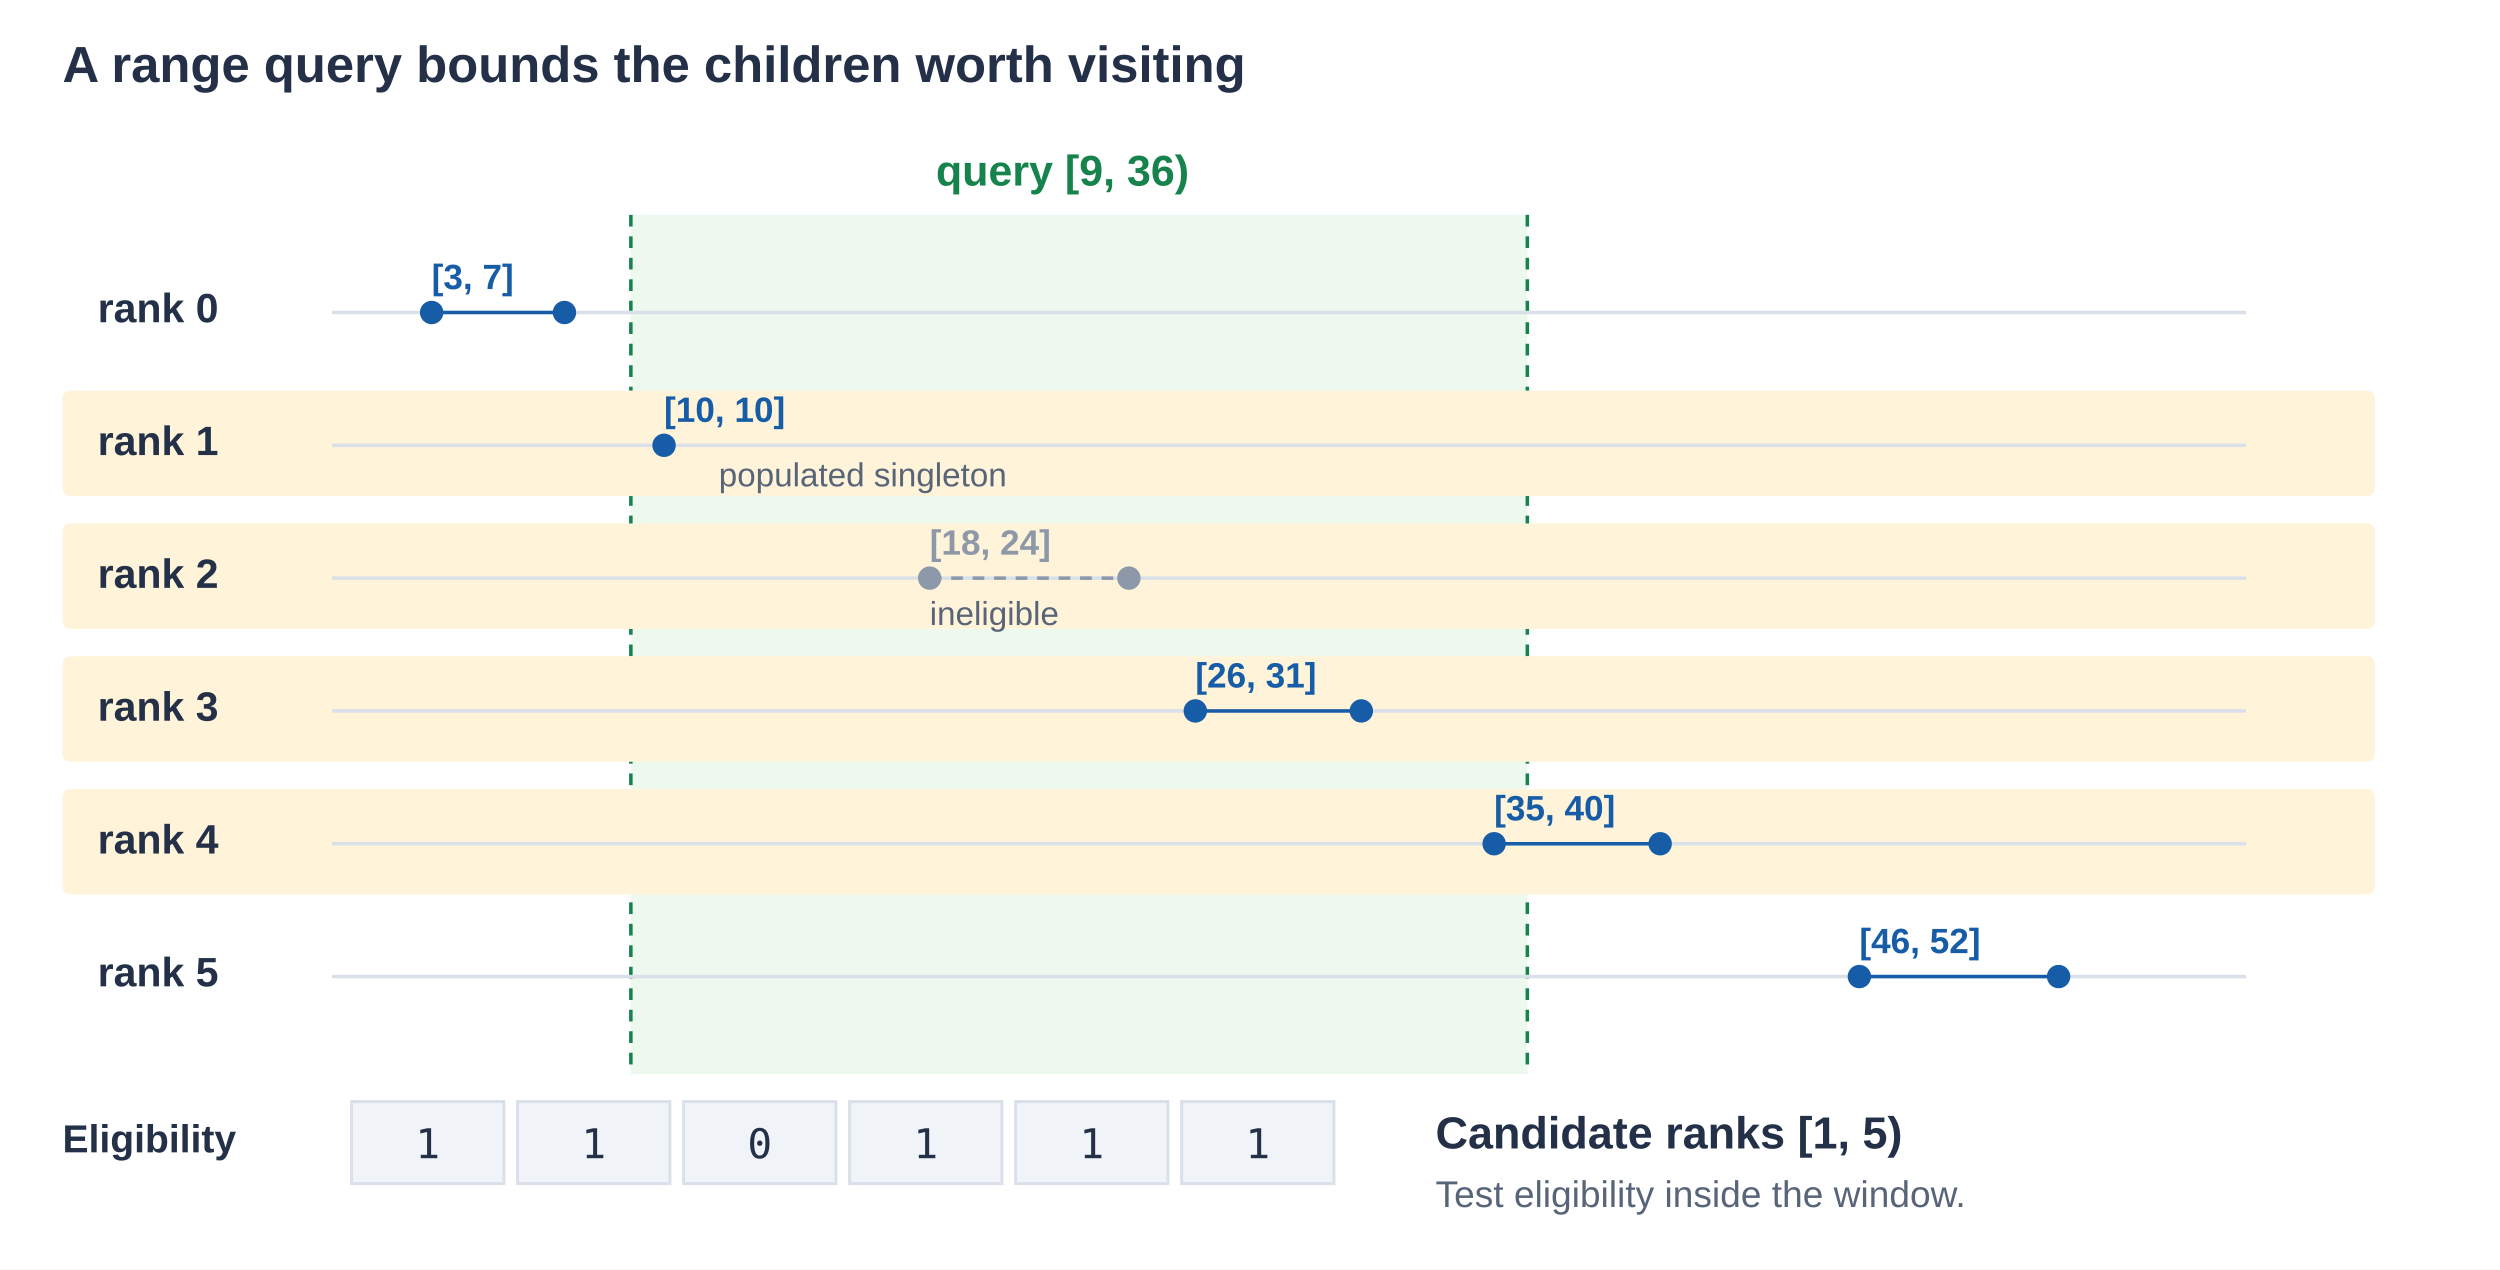
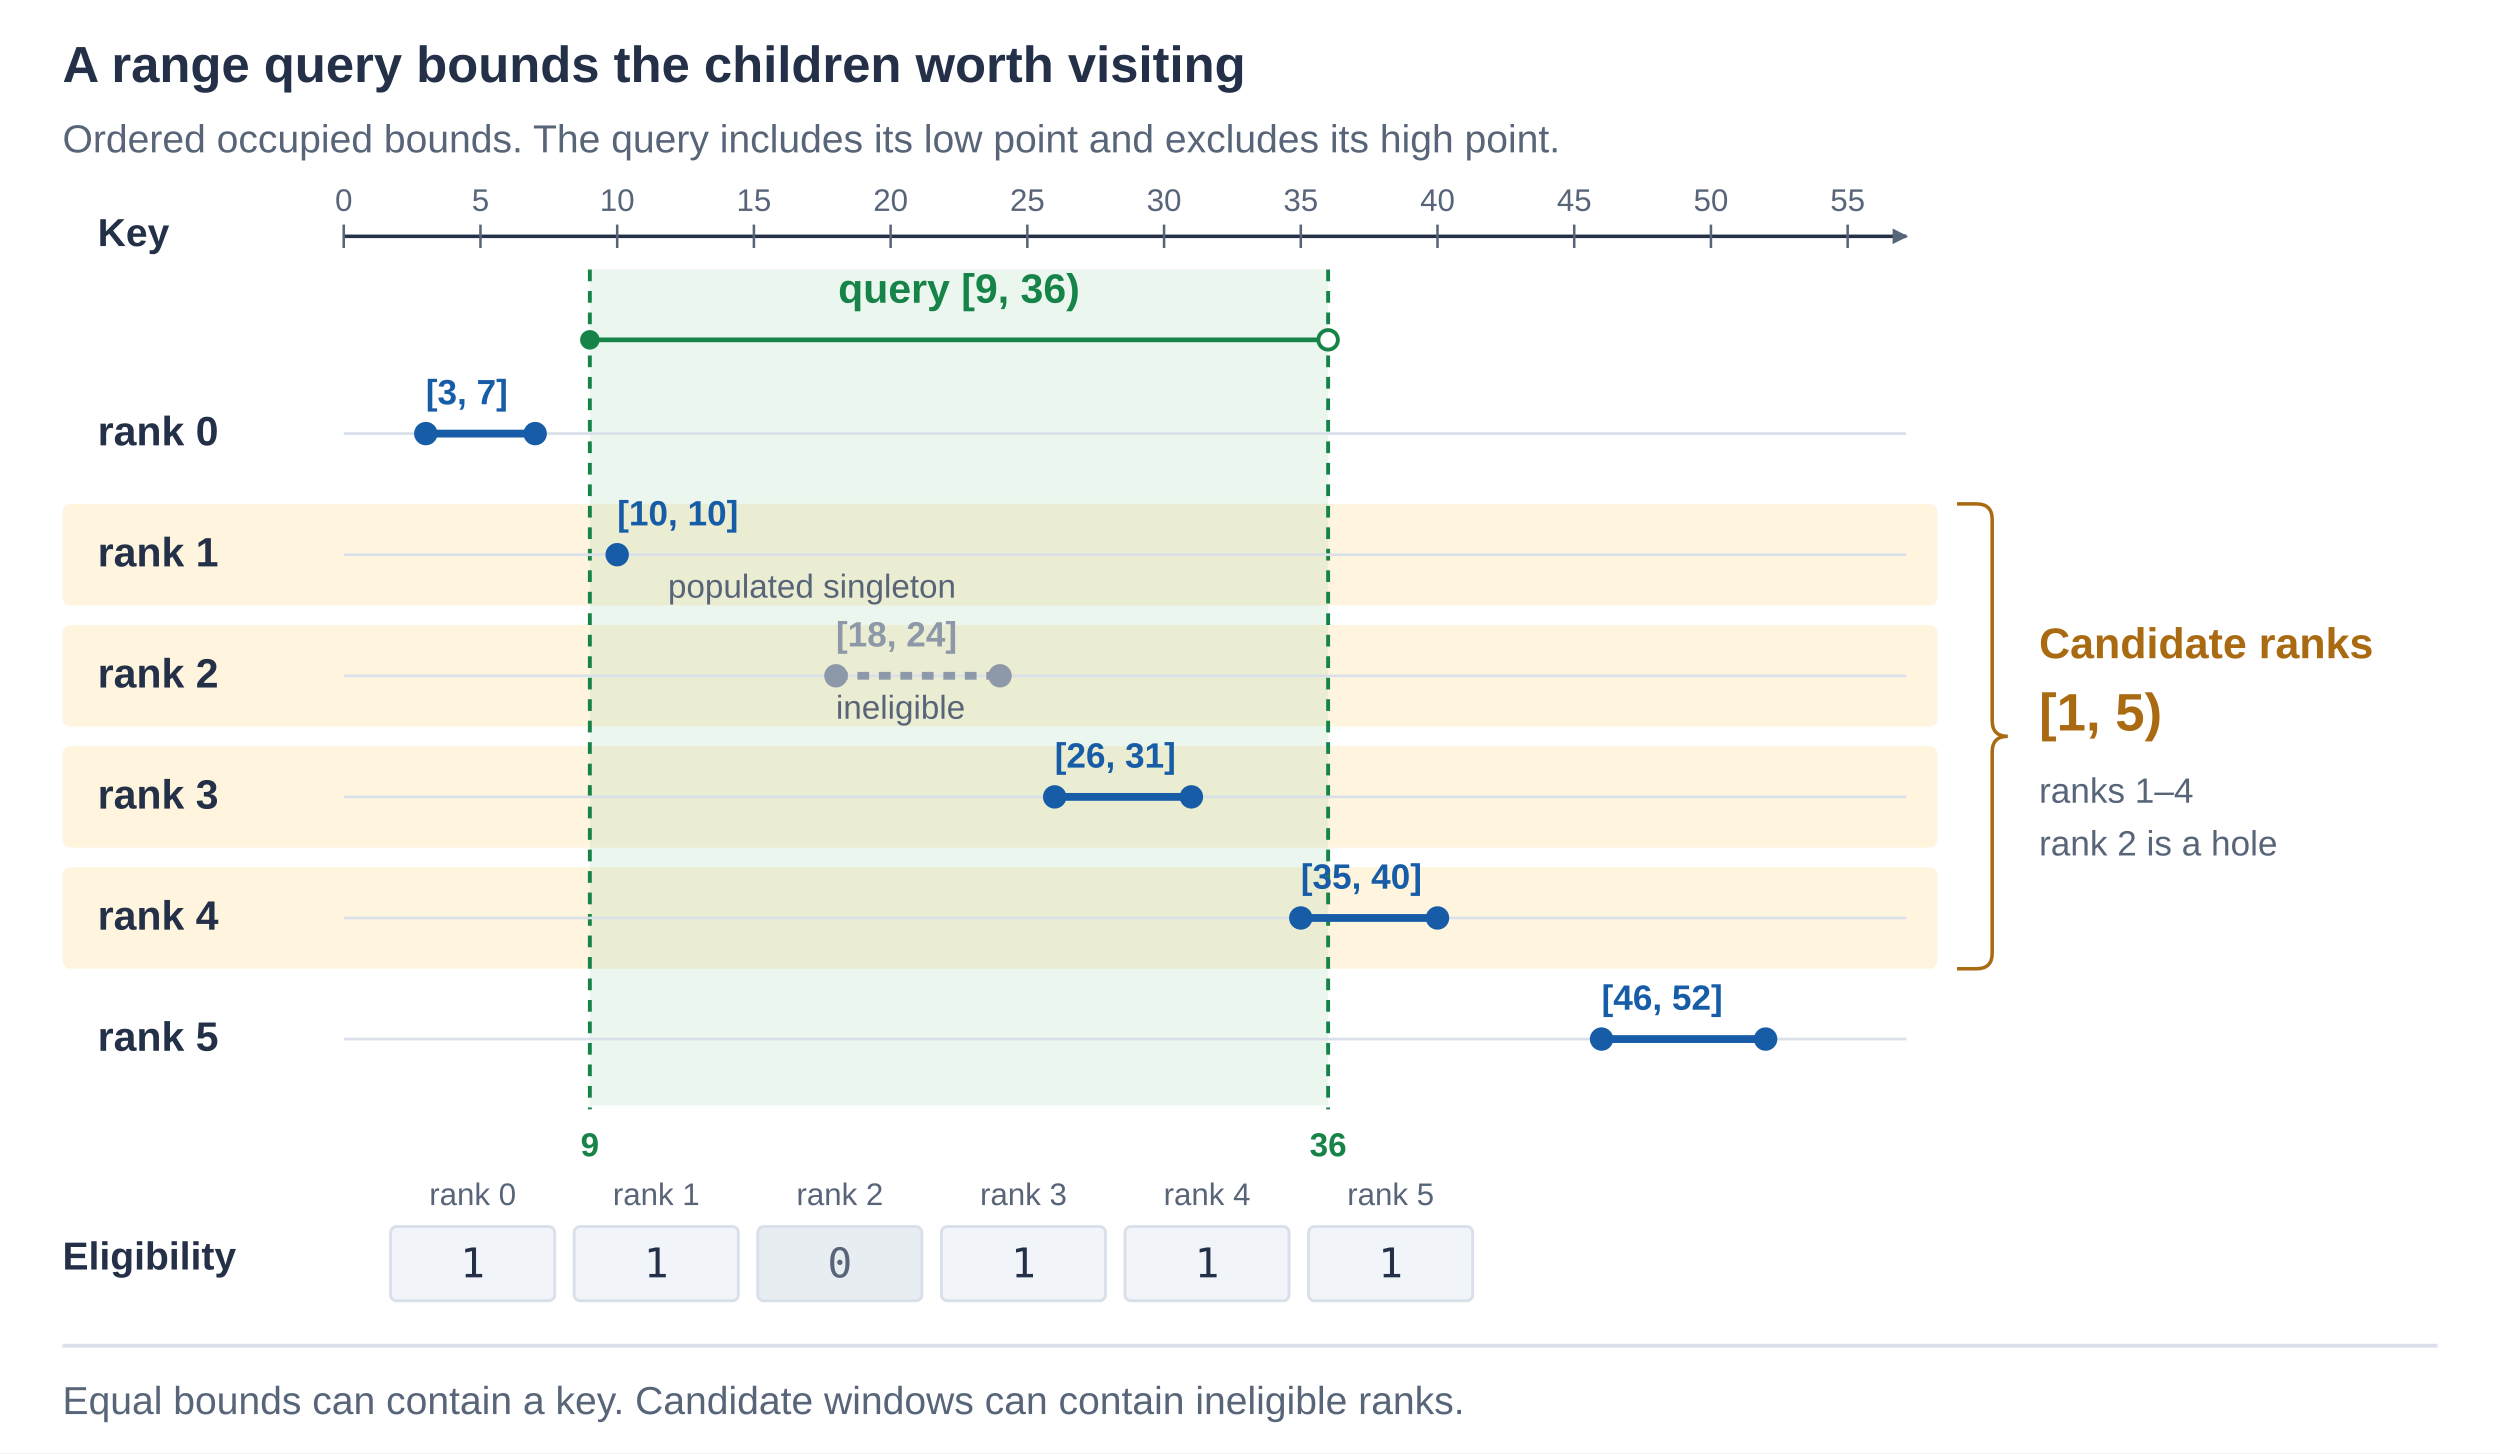
- <svg xmlns="http://www.w3.org/2000/svg" width="1280" height="650" viewBox="0 0 1280 650" role="img" aria-labelledby="title description">
+ <svg xmlns="http://www.w3.org/2000/svg" width="1280" height="744" viewBox="0 0 1280 744" role="img" aria-labelledby="title description">
  <defs>
    <marker id="arrow" markerWidth="8" markerHeight="8" refX="7" refY="4" orient="auto" markerUnits="userSpaceOnUse">
      <path d="M0,0 L8,4 L0,8" fill="#586579" />
    </marker>
  </defs>
  <rect width="1280" height="100%" fill="white" />
  <g font-family="Arial, Helvetica, sans-serif" fill="#233047" font-size="21">
    <text x="32" y="42" font-size="26" font-weight="bold" fill="#233047" text-anchor="start">A range query bounds the children worth visiting</text>
-     <rect x="323" y="110" width="459" height="440" rx="0" fill="#edf8ef" stroke="none" stroke-width="1.5" />
-     <path d="M323,110 V550" fill="none" stroke="#15834b" stroke-width="1.8" stroke-dasharray="6 5" />
-     <path d="M782,110 V550" fill="none" stroke="#15834b" stroke-width="1.8" stroke-dasharray="6 5" />
-     <text x="544" y="95" font-size="22" font-weight="bold" fill="#15834b" text-anchor="middle">query [9, 36)</text>
-     <text x="50" y="165" font-size="21" font-weight="bold" fill="#233047" text-anchor="start">rank 0</text>
-     <path d="M170,160 H1150" fill="none" stroke="#d9e0e9" stroke-width="1.8" />
-     <path d="M221,160 H289" fill="none" stroke="#175ca7" stroke-width="1.8" />
-     <circle cx="221" cy="160" r="6" fill="#175ca7" />
-     <circle cx="289" cy="160" r="6" fill="#175ca7" />
-     <text x="221" y="148" font-size="18" font-weight="bold" fill="#175ca7" text-anchor="start">[3, 7]</text>
-     <rect x="32" y="200" width="1184" height="54" rx="4" fill="#fff4d9" stroke="none" stroke-width="1.5" />
-     <text x="50" y="233" font-size="21" font-weight="bold" fill="#233047" text-anchor="start">rank 1</text>
-     <path d="M170,228 H1150" fill="none" stroke="#d9e0e9" stroke-width="1.8" />
-     <path d="M340,228 H340" fill="none" stroke="#175ca7" stroke-width="1.8" />
-     <circle cx="340" cy="228" r="6" fill="#175ca7" />
-     <text x="340" y="216" font-size="18" font-weight="bold" fill="#175ca7" text-anchor="start">[10, 10]</text>
-     <text x="368" y="249" font-size="17" font-weight="normal" fill="#586579" text-anchor="start">populated singleton</text>
-     <rect x="32" y="268" width="1184" height="54" rx="4" fill="#fff4d9" stroke="none" stroke-width="1.5" />
-     <text x="50" y="301" font-size="21" font-weight="bold" fill="#233047" text-anchor="start">rank 2</text>
-     <path d="M170,296 H1150" fill="none" stroke="#d9e0e9" stroke-width="1.8" />
-     <path d="M476,296 H578" fill="none" stroke="#8d99a8" stroke-width="1.8" stroke-dasharray="6 5" />
-     <circle cx="578" cy="296" r="6" fill="#8d99a8" />
-     <circle cx="476" cy="296" r="6" fill="#8d99a8" />
-     <text x="476" y="284" font-size="18" font-weight="bold" fill="#8d99a8" text-anchor="start">[18, 24]</text>
-     <text x="476" y="320" font-size="17" font-weight="normal" fill="#586579" text-anchor="start">ineligible</text>
-     <rect x="32" y="336" width="1184" height="54" rx="4" fill="#fff4d9" stroke="none" stroke-width="1.5" />
-     <text x="50" y="369" font-size="21" font-weight="bold" fill="#233047" text-anchor="start">rank 3</text>
-     <path d="M170,364 H1150" fill="none" stroke="#d9e0e9" stroke-width="1.8" />
-     <path d="M612,364 H697" fill="none" stroke="#175ca7" stroke-width="1.8" />
-     <circle cx="612" cy="364" r="6" fill="#175ca7" />
-     <circle cx="697" cy="364" r="6" fill="#175ca7" />
-     <text x="612" y="352" font-size="18" font-weight="bold" fill="#175ca7" text-anchor="start">[26, 31]</text>
-     <rect x="32" y="404" width="1184" height="54" rx="4" fill="#fff4d9" stroke="none" stroke-width="1.5" />
-     <text x="50" y="437" font-size="21" font-weight="bold" fill="#233047" text-anchor="start">rank 4</text>
-     <path d="M170,432 H1150" fill="none" stroke="#d9e0e9" stroke-width="1.8" />
-     <path d="M765,432 H850" fill="none" stroke="#175ca7" stroke-width="1.8" />
-     <circle cx="850" cy="432" r="6" fill="#175ca7" />
-     <circle cx="765" cy="432" r="6" fill="#175ca7" />
-     <text x="765" y="420" font-size="18" font-weight="bold" fill="#175ca7" text-anchor="start">[35, 40]</text>
-     <text x="50" y="505" font-size="21" font-weight="bold" fill="#233047" text-anchor="start">rank 5</text>
-     <path d="M170,500 H1150" fill="none" stroke="#d9e0e9" stroke-width="1.8" />
-     <path d="M952,500 H1054" fill="none" stroke="#175ca7" stroke-width="1.8" />
-     <circle cx="1054" cy="500" r="6" fill="#175ca7" />
-     <circle cx="952" cy="500" r="6" fill="#175ca7" />
-     <text x="952" y="488" font-size="18" font-weight="bold" fill="#175ca7" text-anchor="start">[46, 52]</text>
-     <text x="32" y="590" font-size="20" font-weight="bold" fill="#233047" text-anchor="start">Eligibility</text>
-     <rect x="180" y="564" width="78" height="42" rx="0" fill="#f0f3f7" stroke="#d9e0e9" stroke-width="1.5" />
-     <text x="219" y="593" font-size="21" font-weight="normal" fill="#233047" text-anchor="middle" font-family="DejaVu Sans Mono, monospace">1</text>
-     <rect x="265" y="564" width="78" height="42" rx="0" fill="#f0f3f7" stroke="#d9e0e9" stroke-width="1.5" />
-     <text x="304" y="593" font-size="21" font-weight="normal" fill="#233047" text-anchor="middle" font-family="DejaVu Sans Mono, monospace">1</text>
-     <rect x="350" y="564" width="78" height="42" rx="0" fill="#f0f3f7" stroke="#d9e0e9" stroke-width="1.5" />
-     <text x="389" y="593" font-size="21" font-weight="normal" fill="#233047" text-anchor="middle" font-family="DejaVu Sans Mono, monospace">0</text>
-     <rect x="435" y="564" width="78" height="42" rx="0" fill="#f0f3f7" stroke="#d9e0e9" stroke-width="1.5" />
-     <text x="474" y="593" font-size="21" font-weight="normal" fill="#233047" text-anchor="middle" font-family="DejaVu Sans Mono, monospace">1</text>
-     <rect x="520" y="564" width="78" height="42" rx="0" fill="#f0f3f7" stroke="#d9e0e9" stroke-width="1.5" />
-     <text x="559" y="593" font-size="21" font-weight="normal" fill="#233047" text-anchor="middle" font-family="DejaVu Sans Mono, monospace">1</text>
-     <rect x="605" y="564" width="78" height="42" rx="0" fill="#f0f3f7" stroke="#d9e0e9" stroke-width="1.5" />
-     <text x="644" y="593" font-size="21" font-weight="normal" fill="#233047" text-anchor="middle" font-family="DejaVu Sans Mono, monospace">1</text>
-     <text x="735" y="588" font-size="23" font-weight="bold" fill="#233047" text-anchor="start">Candidate ranks [1, 5)</text>
-     <text x="735" y="618" font-size="19" font-weight="normal" fill="#586579" text-anchor="start">Test eligibility inside the window.</text>
+     <text x="32" y="78" font-size="20" font-weight="normal" fill="#586579" text-anchor="start">Ordered occupied bounds. The query includes its low point and excludes its high point.</text>
+     <text x="50" y="126" font-size="20" font-weight="bold" fill="#233047" text-anchor="start">Key</text>
+     <path d="M176,121 H976" fill="none" stroke="#233047" stroke-width="1.8" marker-end="url(#arrow)" />
+     <path d="M176,115 L176,127" fill="none" stroke="#586579" stroke-width="1.3" />
+     <text x="176" y="108" font-size="16" font-weight="normal" fill="#586579" text-anchor="middle">0</text>
+     <path d="M246,115 L246,127" fill="none" stroke="#586579" stroke-width="1.3" />
+     <text x="246" y="108" font-size="16" font-weight="normal" fill="#586579" text-anchor="middle">5</text>
+     <path d="M316,115 L316,127" fill="none" stroke="#586579" stroke-width="1.3" />
+     <text x="316" y="108" font-size="16" font-weight="normal" fill="#586579" text-anchor="middle">10</text>
+     <path d="M386,115 L386,127" fill="none" stroke="#586579" stroke-width="1.3" />
+     <text x="386" y="108" font-size="16" font-weight="normal" fill="#586579" text-anchor="middle">15</text>
+     <path d="M456,115 L456,127" fill="none" stroke="#586579" stroke-width="1.3" />
+     <text x="456" y="108" font-size="16" font-weight="normal" fill="#586579" text-anchor="middle">20</text>
+     <path d="M526,115 L526,127" fill="none" stroke="#586579" stroke-width="1.3" />
+     <text x="526" y="108" font-size="16" font-weight="normal" fill="#586579" text-anchor="middle">25</text>
+     <path d="M596,115 L596,127" fill="none" stroke="#586579" stroke-width="1.3" />
+     <text x="596" y="108" font-size="16" font-weight="normal" fill="#586579" text-anchor="middle">30</text>
+     <path d="M666,115 L666,127" fill="none" stroke="#586579" stroke-width="1.3" />
+     <text x="666" y="108" font-size="16" font-weight="normal" fill="#586579" text-anchor="middle">35</text>
+     <path d="M736,115 L736,127" fill="none" stroke="#586579" stroke-width="1.3" />
+     <text x="736" y="108" font-size="16" font-weight="normal" fill="#586579" text-anchor="middle">40</text>
+     <path d="M806,115 L806,127" fill="none" stroke="#586579" stroke-width="1.3" />
+     <text x="806" y="108" font-size="16" font-weight="normal" fill="#586579" text-anchor="middle">45</text>
+     <path d="M876,115 L876,127" fill="none" stroke="#586579" stroke-width="1.3" />
+     <text x="876" y="108" font-size="16" font-weight="normal" fill="#586579" text-anchor="middle">50</text>
+     <path d="M946,115 L946,127" fill="none" stroke="#586579" stroke-width="1.3" />
+     <text x="946" y="108" font-size="16" font-weight="normal" fill="#586579" text-anchor="middle">55</text>
+     <rect x="32" y="258" width="960" height="52" rx="4" fill="#fff5df" stroke="none" stroke-width="1.5" />
+     <rect x="32" y="320" width="960" height="52" rx="4" fill="#fff5df" stroke="none" stroke-width="1.5" />
+     <rect x="32" y="382" width="960" height="52" rx="4" fill="#fff5df" stroke="none" stroke-width="1.5" />
+     <rect x="32" y="444" width="960" height="52" rx="4" fill="#fff5df" stroke="none" stroke-width="1.5" />
+     <rect x="302" y="138" width="378" height="428" fill="#69bd80" fill-opacity="0.13" />
+     <path d="M302,138 L302,568" fill="none" stroke="#168348" stroke-width="2" stroke-dasharray="6 5" />
+     <path d="M680,138 L680,568" fill="none" stroke="#168348" stroke-width="2" stroke-dasharray="6 5" />
+     <text x="491.0" y="155" font-size="21" font-weight="bold" fill="#168348" text-anchor="middle">query [9, 36)</text>
+     <path d="M302,174 L680,174" fill="none" stroke="#168348" stroke-width="2.4" />
+     <circle cx="302" cy="174" r="5" fill="#168348" stroke="none" stroke-width="2" />
+     <circle cx="680" cy="174" r="5" fill="white" stroke="#168348" stroke-width="2" />
+     <text x="50" y="228" font-size="21" font-weight="bold" fill="#233047" text-anchor="start">rank 0</text>
+     <path d="M176,222 L976,222" fill="none" stroke="#d9e0e9" stroke-width="1.4" />
+     <path d="M218,222 L274,222" fill="none" stroke="#175ca7" stroke-width="4" />
+     <circle cx="218" cy="222" r="6" fill="#175ca7" stroke="none" stroke-width="2" />
+     <circle cx="274" cy="222" r="6" fill="#175ca7" stroke="none" stroke-width="2" />
+     <text x="218" y="207" font-size="18" font-weight="bold" fill="#175ca7" text-anchor="start">[3, 7]</text>
+     <text x="50" y="290" font-size="21" font-weight="bold" fill="#233047" text-anchor="start">rank 1</text>
+     <path d="M176,284 L976,284" fill="none" stroke="#d9e0e9" stroke-width="1.4" />
+     <path d="M316,284 L316,284" fill="none" stroke="#175ca7" stroke-width="4" />
+     <circle cx="316" cy="284" r="6" fill="#175ca7" stroke="none" stroke-width="2" />
+     <text x="316" y="269" font-size="18" font-weight="bold" fill="#175ca7" text-anchor="start">[10, 10]</text>
+     <text x="342" y="306" font-size="17" font-weight="normal" fill="#586579" text-anchor="start">populated singleton</text>
+     <text x="50" y="352" font-size="21" font-weight="bold" fill="#233047" text-anchor="start">rank 2</text>
+     <path d="M176,346 L976,346" fill="none" stroke="#d9e0e9" stroke-width="1.4" />
+     <path d="M428,346 L512,346" fill="none" stroke="#8d99a8" stroke-width="4" stroke-dasharray="6 5" />
+     <circle cx="428" cy="346" r="6" fill="#8d99a8" stroke="none" stroke-width="2" />
+     <circle cx="512" cy="346" r="6" fill="#8d99a8" stroke="none" stroke-width="2" />
+     <text x="428" y="331" font-size="18" font-weight="bold" fill="#8d99a8" text-anchor="start">[18, 24]</text>
+     <text x="428" y="368" font-size="17" font-weight="normal" fill="#586579" text-anchor="start">ineligible</text>
+     <text x="50" y="414" font-size="21" font-weight="bold" fill="#233047" text-anchor="start">rank 3</text>
+     <path d="M176,408 L976,408" fill="none" stroke="#d9e0e9" stroke-width="1.4" />
+     <path d="M540,408 L610,408" fill="none" stroke="#175ca7" stroke-width="4" />
+     <circle cx="540" cy="408" r="6" fill="#175ca7" stroke="none" stroke-width="2" />
+     <circle cx="610" cy="408" r="6" fill="#175ca7" stroke="none" stroke-width="2" />
+     <text x="540" y="393" font-size="18" font-weight="bold" fill="#175ca7" text-anchor="start">[26, 31]</text>
+     <text x="50" y="476" font-size="21" font-weight="bold" fill="#233047" text-anchor="start">rank 4</text>
+     <path d="M176,470 L976,470" fill="none" stroke="#d9e0e9" stroke-width="1.4" />
+     <path d="M666,470 L736,470" fill="none" stroke="#175ca7" stroke-width="4" />
+     <circle cx="666" cy="470" r="6" fill="#175ca7" stroke="none" stroke-width="2" />
+     <circle cx="736" cy="470" r="6" fill="#175ca7" stroke="none" stroke-width="2" />
+     <text x="666" y="455" font-size="18" font-weight="bold" fill="#175ca7" text-anchor="start">[35, 40]</text>
+     <text x="50" y="538" font-size="21" font-weight="bold" fill="#233047" text-anchor="start">rank 5</text>
+     <path d="M176,532 L976,532" fill="none" stroke="#d9e0e9" stroke-width="1.4" />
+     <path d="M820,532 L904,532" fill="none" stroke="#175ca7" stroke-width="4" />
+     <circle cx="820" cy="532" r="6" fill="#175ca7" stroke="none" stroke-width="2" />
+     <circle cx="904" cy="532" r="6" fill="#175ca7" stroke="none" stroke-width="2" />
+     <text x="820" y="517" font-size="18" font-weight="bold" fill="#175ca7" text-anchor="start">[46, 52]</text>
+     <path d="M1002,258 H1012 Q1020,258 1020,266 V369 Q1020,377 1028,377 Q1020,377 1020,385 V488 Q1020,496 1012,496 H1002" fill="none" stroke="#a96a12" stroke-width="1.8" />
+     <text x="1044" y="337" font-size="22" font-weight="bold" fill="#a96a12" text-anchor="start">Candidate ranks</text>
+     <text x="1044" y="374" font-size="27" font-weight="bold" fill="#a96a12" text-anchor="start">[1, 5)</text>
+     <text x="1044" y="411" font-size="18" font-weight="normal" fill="#586579" text-anchor="start">ranks 1–4</text>
+     <text x="1044" y="438" font-size="18" font-weight="normal" fill="#586579" text-anchor="start">rank 2 is a hole</text>
+     <text x="302" y="592" font-size="17" font-weight="bold" fill="#168348" text-anchor="middle">9</text>
+     <text x="680" y="592" font-size="17" font-weight="bold" fill="#168348" text-anchor="middle">36</text>
+     <text x="32" y="650" font-size="20" font-weight="bold" fill="#233047" text-anchor="start">Eligibility</text>
+     <text x="242" y="617" font-size="16" font-weight="normal" fill="#586579" text-anchor="middle">rank 0</text>
+     <rect x="200" y="628" width="84" height="38" rx="3" fill="#f1f4f8" stroke="#d9e0e9" stroke-width="1.5" />
+     <text x="242" y="654" font-size="21" font-weight="normal" fill="#233047" text-anchor="middle" font-family="DejaVu Sans Mono, monospace">1</text>
+     <text x="336" y="617" font-size="16" font-weight="normal" fill="#586579" text-anchor="middle">rank 1</text>
+     <rect x="294" y="628" width="84" height="38" rx="3" fill="#f1f4f8" stroke="#d9e0e9" stroke-width="1.5" />
+     <text x="336" y="654" font-size="21" font-weight="normal" fill="#233047" text-anchor="middle" font-family="DejaVu Sans Mono, monospace">1</text>
+     <text x="430" y="617" font-size="16" font-weight="normal" fill="#586579" text-anchor="middle">rank 2</text>
+     <rect x="388" y="628" width="84" height="38" rx="3" fill="#e8edf2" stroke="#d9e0e9" stroke-width="1.5" />
+     <text x="430" y="654" font-size="21" font-weight="normal" fill="#586579" text-anchor="middle" font-family="DejaVu Sans Mono, monospace">0</text>
+     <text x="524" y="617" font-size="16" font-weight="normal" fill="#586579" text-anchor="middle">rank 3</text>
+     <rect x="482" y="628" width="84" height="38" rx="3" fill="#f1f4f8" stroke="#d9e0e9" stroke-width="1.5" />
+     <text x="524" y="654" font-size="21" font-weight="normal" fill="#233047" text-anchor="middle" font-family="DejaVu Sans Mono, monospace">1</text>
+     <text x="618" y="617" font-size="16" font-weight="normal" fill="#586579" text-anchor="middle">rank 4</text>
+     <rect x="576" y="628" width="84" height="38" rx="3" fill="#f1f4f8" stroke="#d9e0e9" stroke-width="1.5" />
+     <text x="618" y="654" font-size="21" font-weight="normal" fill="#233047" text-anchor="middle" font-family="DejaVu Sans Mono, monospace">1</text>
+     <text x="712" y="617" font-size="16" font-weight="normal" fill="#586579" text-anchor="middle">rank 5</text>
+     <rect x="670" y="628" width="84" height="38" rx="3" fill="#f1f4f8" stroke="#d9e0e9" stroke-width="1.5" />
+     <text x="712" y="654" font-size="21" font-weight="normal" fill="#233047" text-anchor="middle" font-family="DejaVu Sans Mono, monospace">1</text>
+     <path d="M32,689 L1248,689" fill="none" stroke="#d9e0e9" stroke-width="2" />
+     <text x="32" y="724" font-size="20" font-weight="normal" fill="#586579" text-anchor="start">Equal bounds can contain a key. Candidate windows can contain ineligible ranks.</text>
  </g>
</svg>
